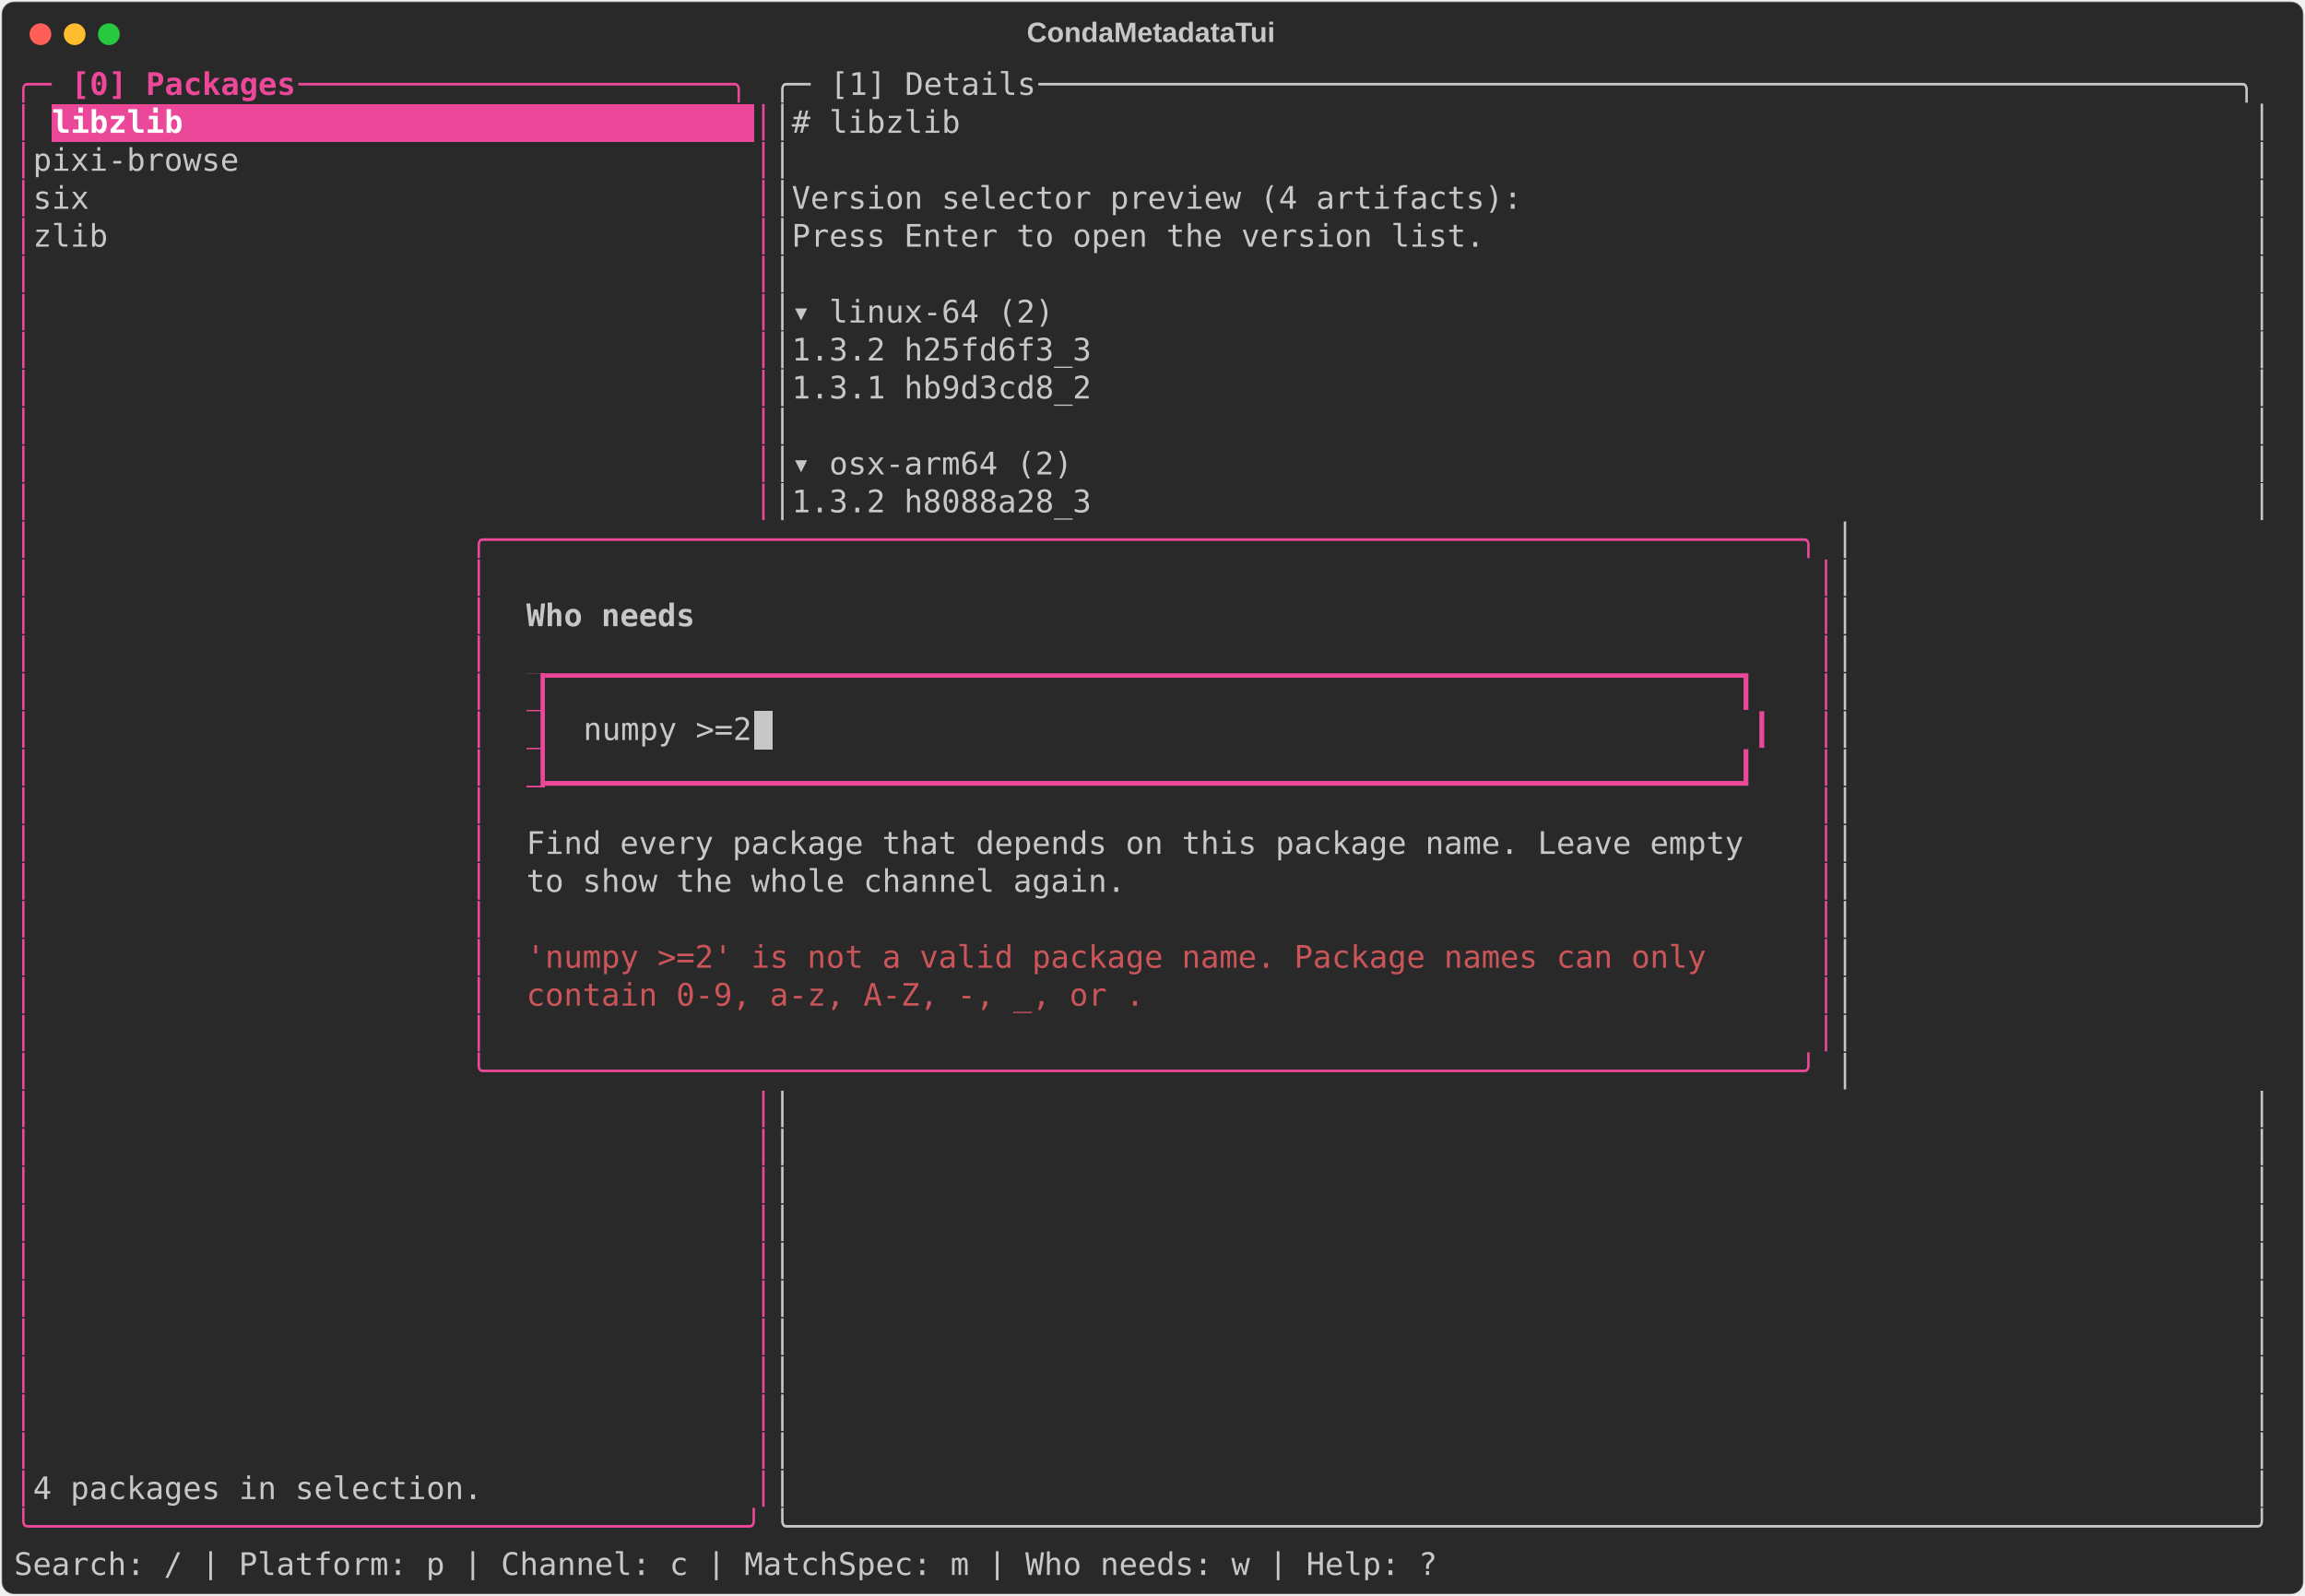
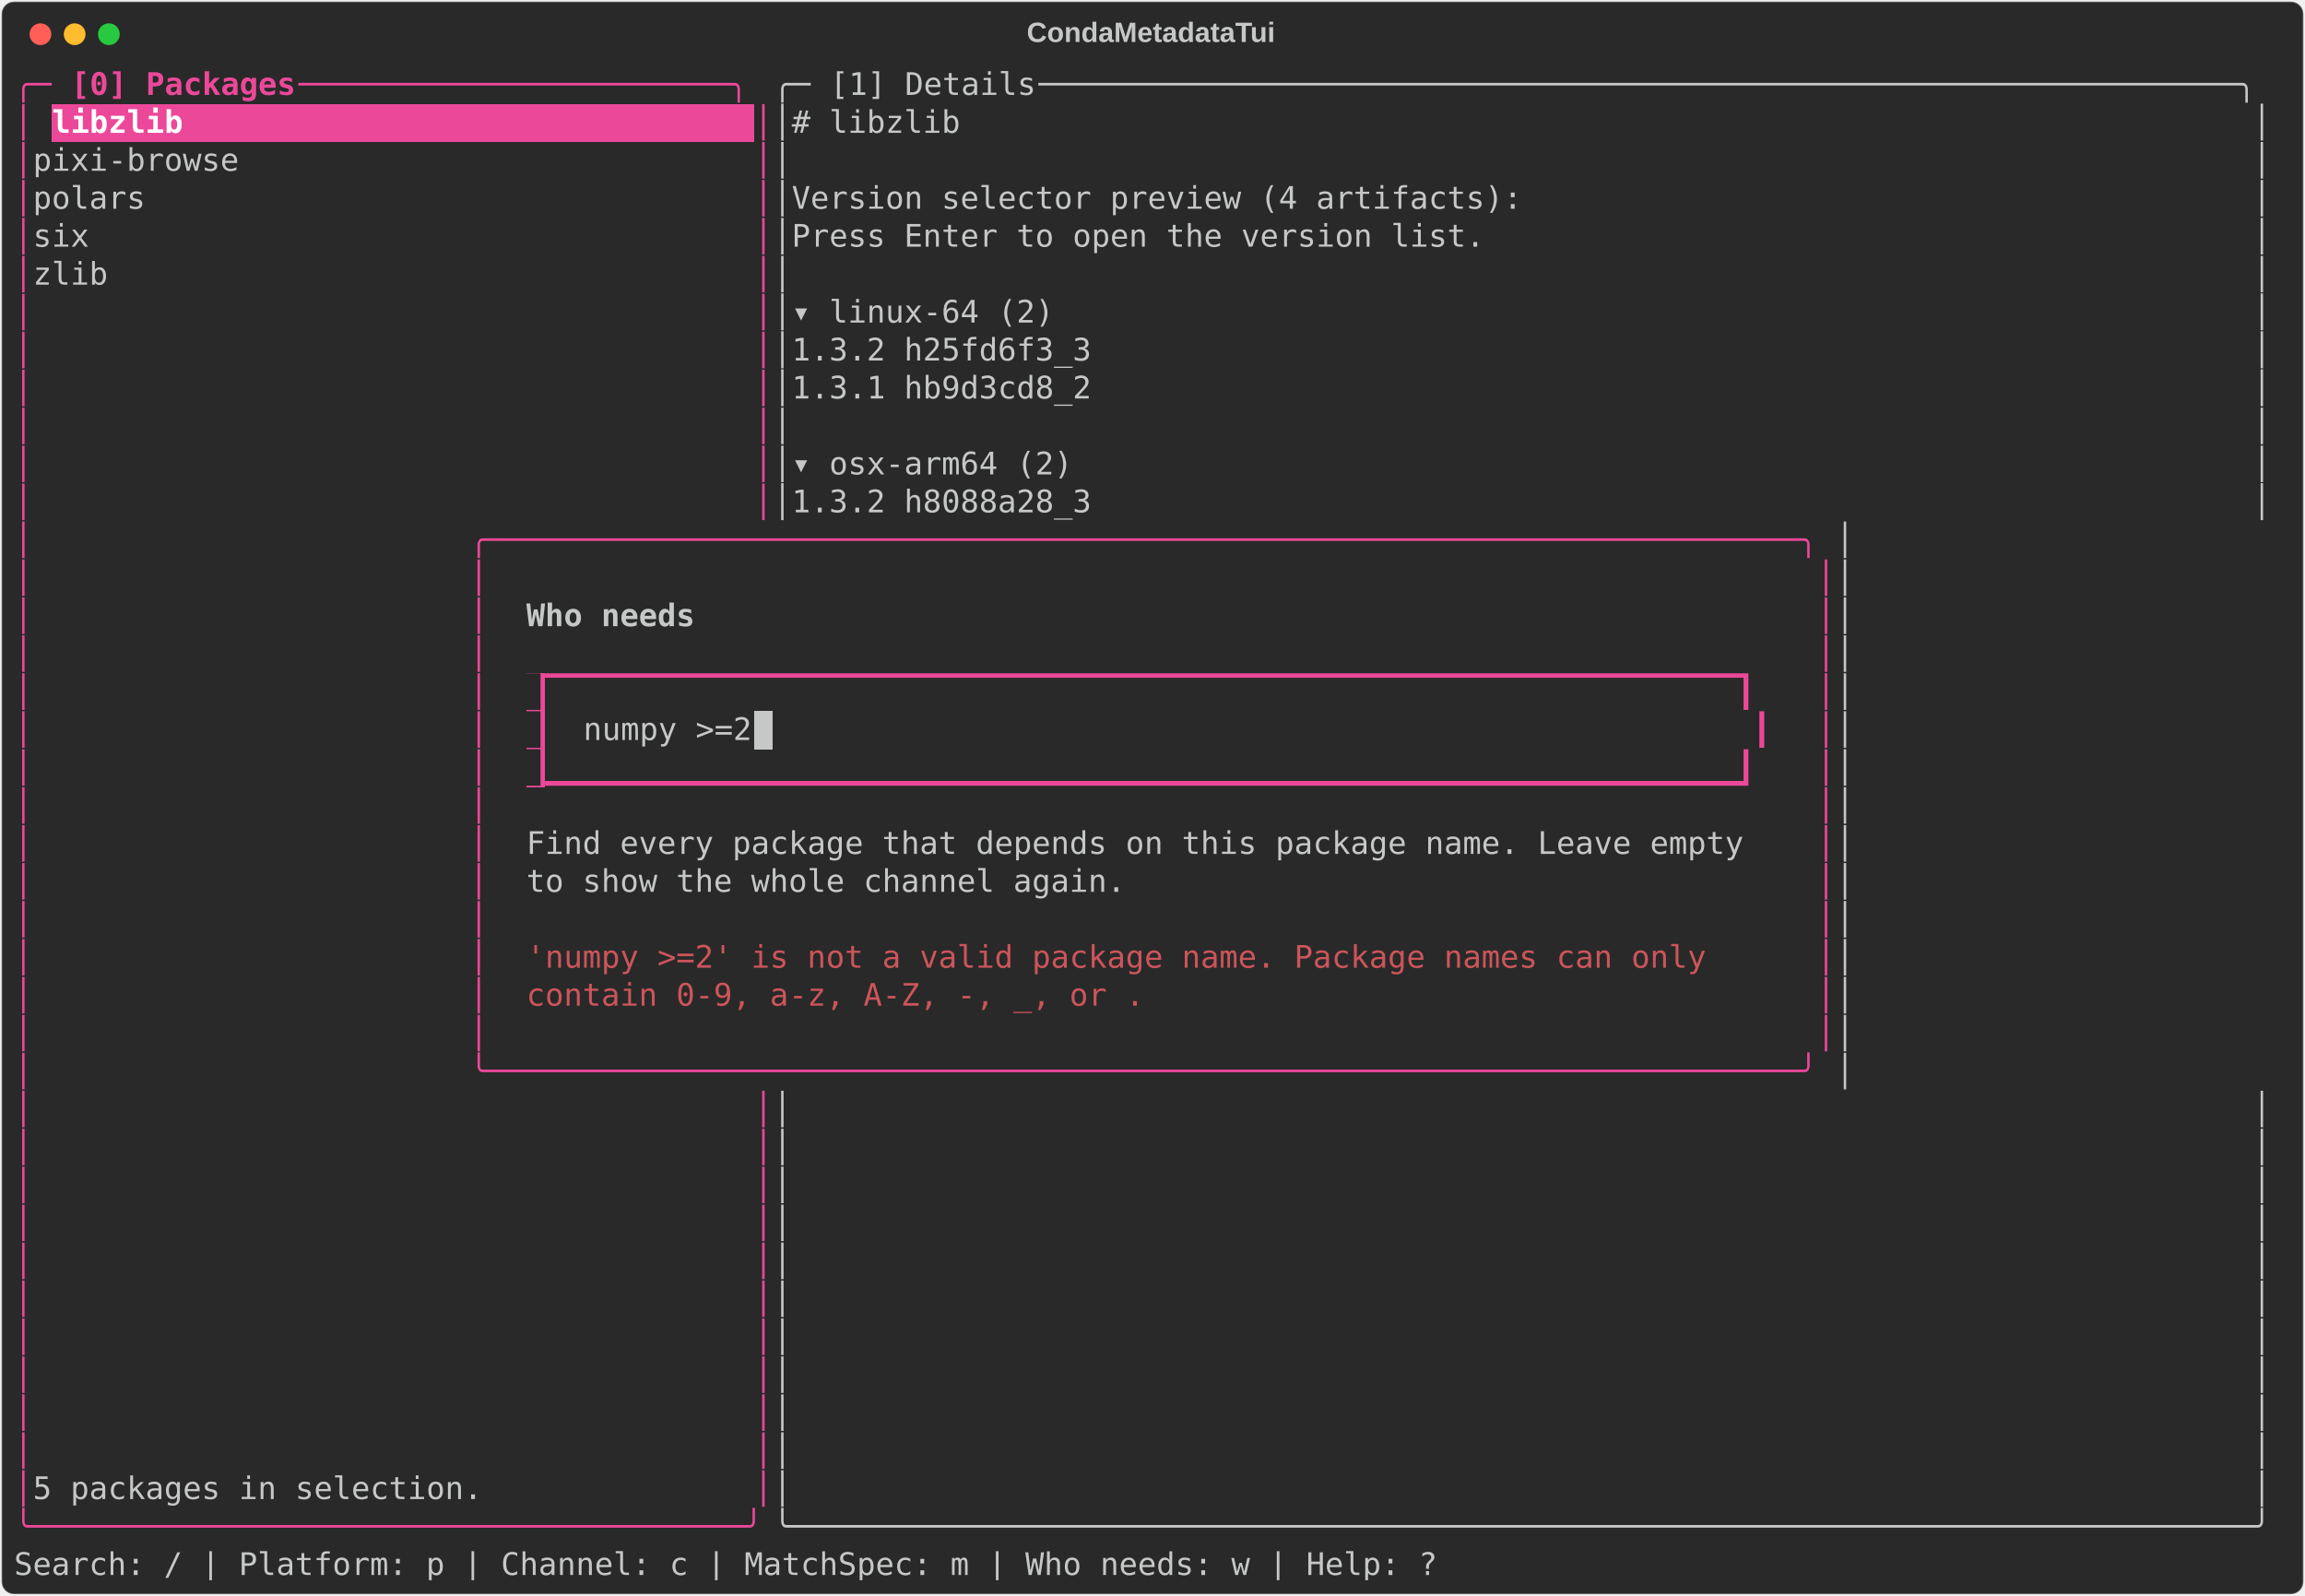
<svg xmlns="http://www.w3.org/2000/svg" class="rich-terminal" viewBox="0 0 1482 1026.0">
  <style>

    @font-face {
        font-family: "Fira Code";
        src: local("FiraCode-Regular"),
                url("https://cdnjs.cloudflare.com/ajax/libs/firacode/6.2.0/woff2/FiraCode-Regular.woff2") format("woff2"),
                url("https://cdnjs.cloudflare.com/ajax/libs/firacode/6.2.0/woff/FiraCode-Regular.woff") format("woff");
        font-style: normal;
        font-weight: 400;
    }
    @font-face {
        font-family: "Fira Code";
        src: local("FiraCode-Bold"),
                url("https://cdnjs.cloudflare.com/ajax/libs/firacode/6.2.0/woff2/FiraCode-Bold.woff2") format("woff2"),
                url("https://cdnjs.cloudflare.com/ajax/libs/firacode/6.2.0/woff/FiraCode-Bold.woff") format("woff");
        font-style: bold;
        font-weight: 700;
    }

    .terminal-matrix {
        font-family: Fira Code, monospace;
        font-size: 20px;
        line-height: 24.4px;
        font-variant-east-asian: full-width;
    }

    .terminal-title {
        font-size: 18px;
        font-weight: bold;
        font-family: arial;
    }

    .terminal-r1 { fill: #ec4899 }
.terminal-r2 { fill: #ec4899;font-weight: bold }
.terminal-r3 { fill: #c5c8c6 }
.terminal-r4 { fill: #ffffff;font-weight: bold }
.terminal-r5 { fill: #c5c8c6;font-weight: bold }
.terminal-r6 { fill: #292929 }
.terminal-r7 { fill: #4b4e55 }
.terminal-r8 { fill: #cc555a }
    </style>
  <defs>
    <clipPath id="terminal-clip-terminal">
      <rect x="0" y="0" width="1463.0" height="975.0" />
    </clipPath>
    <clipPath id="terminal-line-0">
      <rect x="0" y="1.5" width="1464" height="24.65" />
    </clipPath>
    <clipPath id="terminal-line-1">
      <rect x="0" y="25.9" width="1464" height="24.65" />
    </clipPath>
    <clipPath id="terminal-line-2">
      <rect x="0" y="50.3" width="1464" height="24.65" />
    </clipPath>
    <clipPath id="terminal-line-3">
      <rect x="0" y="74.7" width="1464" height="24.65" />
    </clipPath>
    <clipPath id="terminal-line-4">
      <rect x="0" y="99.1" width="1464" height="24.65" />
    </clipPath>
    <clipPath id="terminal-line-5">
      <rect x="0" y="123.5" width="1464" height="24.65" />
    </clipPath>
    <clipPath id="terminal-line-6">
      <rect x="0" y="147.9" width="1464" height="24.65" />
    </clipPath>
    <clipPath id="terminal-line-7">
      <rect x="0" y="172.3" width="1464" height="24.65" />
    </clipPath>
    <clipPath id="terminal-line-8">
      <rect x="0" y="196.7" width="1464" height="24.65" />
    </clipPath>
    <clipPath id="terminal-line-9">
      <rect x="0" y="221.1" width="1464" height="24.65" />
    </clipPath>
    <clipPath id="terminal-line-10">
      <rect x="0" y="245.5" width="1464" height="24.65" />
    </clipPath>
    <clipPath id="terminal-line-11">
      <rect x="0" y="269.9" width="1464" height="24.65" />
    </clipPath>
    <clipPath id="terminal-line-12">
      <rect x="0" y="294.3" width="1464" height="24.65" />
    </clipPath>
    <clipPath id="terminal-line-13">
      <rect x="0" y="318.7" width="1464" height="24.65" />
    </clipPath>
    <clipPath id="terminal-line-14">
      <rect x="0" y="343.1" width="1464" height="24.65" />
    </clipPath>
    <clipPath id="terminal-line-15">
      <rect x="0" y="367.5" width="1464" height="24.65" />
    </clipPath>
    <clipPath id="terminal-line-16">
      <rect x="0" y="391.9" width="1464" height="24.65" />
    </clipPath>
    <clipPath id="terminal-line-17">
      <rect x="0" y="416.3" width="1464" height="24.65" />
    </clipPath>
    <clipPath id="terminal-line-18">
      <rect x="0" y="440.7" width="1464" height="24.65" />
    </clipPath>
    <clipPath id="terminal-line-19">
      <rect x="0" y="465.1" width="1464" height="24.65" />
    </clipPath>
    <clipPath id="terminal-line-20">
      <rect x="0" y="489.5" width="1464" height="24.65" />
    </clipPath>
    <clipPath id="terminal-line-21">
      <rect x="0" y="513.9" width="1464" height="24.65" />
    </clipPath>
    <clipPath id="terminal-line-22">
      <rect x="0" y="538.3" width="1464" height="24.65" />
    </clipPath>
    <clipPath id="terminal-line-23">
      <rect x="0" y="562.7" width="1464" height="24.65" />
    </clipPath>
    <clipPath id="terminal-line-24">
      <rect x="0" y="587.1" width="1464" height="24.65" />
    </clipPath>
    <clipPath id="terminal-line-25">
      <rect x="0" y="611.5" width="1464" height="24.65" />
    </clipPath>
    <clipPath id="terminal-line-26">
      <rect x="0" y="635.9" width="1464" height="24.65" />
    </clipPath>
    <clipPath id="terminal-line-27">
      <rect x="0" y="660.3" width="1464" height="24.65" />
    </clipPath>
    <clipPath id="terminal-line-28">
      <rect x="0" y="684.7" width="1464" height="24.65" />
    </clipPath>
    <clipPath id="terminal-line-29">
      <rect x="0" y="709.1" width="1464" height="24.65" />
    </clipPath>
    <clipPath id="terminal-line-30">
      <rect x="0" y="733.5" width="1464" height="24.65" />
    </clipPath>
    <clipPath id="terminal-line-31">
      <rect x="0" y="757.9" width="1464" height="24.65" />
    </clipPath>
    <clipPath id="terminal-line-32">
      <rect x="0" y="782.3" width="1464" height="24.65" />
    </clipPath>
    <clipPath id="terminal-line-33">
      <rect x="0" y="806.7" width="1464" height="24.65" />
    </clipPath>
    <clipPath id="terminal-line-34">
      <rect x="0" y="831.1" width="1464" height="24.65" />
    </clipPath>
    <clipPath id="terminal-line-35">
      <rect x="0" y="855.5" width="1464" height="24.65" />
    </clipPath>
    <clipPath id="terminal-line-36">
      <rect x="0" y="879.9" width="1464" height="24.65" />
    </clipPath>
    <clipPath id="terminal-line-37">
      <rect x="0" y="904.3" width="1464" height="24.65" />
    </clipPath>
    <clipPath id="terminal-line-38">
      <rect x="0" y="928.7" width="1464" height="24.65" />
    </clipPath>
  </defs>
  <rect fill="#292929" stroke="rgba(255,255,255,0.35)" stroke-width="1" x="1" y="1" width="1480" height="1024" rx="8" />
  <text class="terminal-title" fill="#c5c8c6" text-anchor="middle" x="740" y="27">CondaMetadataTui</text>
  <g transform="translate(26,22)">
    <circle cx="0" cy="0" r="7" fill="#ff5f57" />
    <circle cx="22" cy="0" r="7" fill="#febc2e" />
    <circle cx="44" cy="0" r="7" fill="#28c840" />
  </g>
  <g transform="translate(9, 41)" clip-path="url(#terminal-clip-terminal)">
    <rect fill="#ec4899" x="24.4" y="25.9" width="451.4" height="24.65" shape-rendering="crispEdges" />
    <rect fill="#ec4899" x="329.4" y="391.9" width="12.2" height="24.65" shape-rendering="crispEdges" />
    <rect fill="#ec4899" x="329.4" y="416.3" width="12.2" height="24.65" shape-rendering="crispEdges" />
    <rect fill="#c5c8c6" x="475.8" y="416.3" width="12.2" height="24.65" shape-rendering="crispEdges" />
    <rect fill="#ec4899" x="329.4" y="440.7" width="12.2" height="24.65" shape-rendering="crispEdges" />
    <g class="terminal-matrix">
      <text class="terminal-r1" x="0" y="20" textLength="36.6" clip-path="url(#terminal-line-0)">╭─ </text>
      <text class="terminal-r2" x="36.6" y="20" textLength="146.4" clip-path="url(#terminal-line-0)">[0] Packages</text>
      <text class="terminal-r1" x="183" y="20" textLength="305" clip-path="url(#terminal-line-0)"> ───────────────────────╮</text>
      <text class="terminal-r3" x="488" y="20" textLength="36.6" clip-path="url(#terminal-line-0)">╭─ </text>
      <text class="terminal-r3" x="524.6" y="20" textLength="134.2" clip-path="url(#terminal-line-0)">[1] Details</text>
      <text class="terminal-r3" x="658.8" y="20" textLength="805.2" clip-path="url(#terminal-line-0)"> ────────────────────────────────────────────────────────────────╮</text>
      <text class="terminal-r3" x="1464" y="20" textLength="12.2" clip-path="url(#terminal-line-0)">
</text>
      <text class="terminal-r1" x="0" y="44.4" textLength="12.2" clip-path="url(#terminal-line-1)">│</text>
      <text class="terminal-r4" x="24.4" y="44.4" textLength="451.4" clip-path="url(#terminal-line-1)">libzlib                              </text>
      <text class="terminal-r1" x="475.8" y="44.4" textLength="12.2" clip-path="url(#terminal-line-1)">│</text>
      <text class="terminal-r3" x="488" y="44.4" textLength="976" clip-path="url(#terminal-line-1)">│# libzlib                                                                     │</text>
      <text class="terminal-r3" x="1464" y="44.4" textLength="12.2" clip-path="url(#terminal-line-1)">
</text>
      <text class="terminal-r1" x="0" y="68.8" textLength="12.2" clip-path="url(#terminal-line-2)">│</text>
      <text class="terminal-r3" x="12.2" y="68.8" textLength="463.6" clip-path="url(#terminal-line-2)"> pixi-browse                          </text>
      <text class="terminal-r1" x="475.8" y="68.8" textLength="12.2" clip-path="url(#terminal-line-2)">│</text>
      <text class="terminal-r3" x="488" y="68.8" textLength="976" clip-path="url(#terminal-line-2)">│                                                                              │</text>
      <text class="terminal-r3" x="1464" y="68.8" textLength="12.2" clip-path="url(#terminal-line-2)">
</text>
      <text class="terminal-r1" x="0" y="93.2" textLength="12.2" clip-path="url(#terminal-line-3)">│</text>
-       <text class="terminal-r3" x="12.2" y="93.2" textLength="463.6" clip-path="url(#terminal-line-3)"> six                                  </text>
+       <text class="terminal-r3" x="12.2" y="93.2" textLength="463.6" clip-path="url(#terminal-line-3)"> polars                               </text>
      <text class="terminal-r1" x="475.8" y="93.2" textLength="12.2" clip-path="url(#terminal-line-3)">│</text>
      <text class="terminal-r3" x="488" y="93.2" textLength="976" clip-path="url(#terminal-line-3)">│Version selector preview (4 artifacts):                                       │</text>
      <text class="terminal-r3" x="1464" y="93.2" textLength="12.2" clip-path="url(#terminal-line-3)">
</text>
      <text class="terminal-r1" x="0" y="117.6" textLength="12.2" clip-path="url(#terminal-line-4)">│</text>
-       <text class="terminal-r3" x="12.2" y="117.6" textLength="463.6" clip-path="url(#terminal-line-4)"> zlib                                 </text>
+       <text class="terminal-r3" x="12.2" y="117.6" textLength="463.6" clip-path="url(#terminal-line-4)"> six                                  </text>
      <text class="terminal-r1" x="475.8" y="117.6" textLength="12.2" clip-path="url(#terminal-line-4)">│</text>
      <text class="terminal-r3" x="488" y="117.6" textLength="976" clip-path="url(#terminal-line-4)">│Press Enter to open the version list.                                         │</text>
      <text class="terminal-r3" x="1464" y="117.6" textLength="12.2" clip-path="url(#terminal-line-4)">
</text>
      <text class="terminal-r1" x="0" y="142" textLength="12.2" clip-path="url(#terminal-line-5)">│</text>
+       <text class="terminal-r3" x="12.2" y="142" textLength="463.6" clip-path="url(#terminal-line-5)"> zlib                                 </text>
      <text class="terminal-r1" x="475.8" y="142" textLength="12.2" clip-path="url(#terminal-line-5)">│</text>
      <text class="terminal-r3" x="488" y="142" textLength="976" clip-path="url(#terminal-line-5)">│                                                                              │</text>
      <text class="terminal-r3" x="1464" y="142" textLength="12.2" clip-path="url(#terminal-line-5)">
</text>
      <text class="terminal-r1" x="0" y="166.4" textLength="12.2" clip-path="url(#terminal-line-6)">│</text>
      <text class="terminal-r1" x="475.8" y="166.4" textLength="12.2" clip-path="url(#terminal-line-6)">│</text>
      <text class="terminal-r3" x="488" y="166.4" textLength="976" clip-path="url(#terminal-line-6)">│▾ linux-64 (2)                                                                │</text>
      <text class="terminal-r3" x="1464" y="166.4" textLength="12.2" clip-path="url(#terminal-line-6)">
</text>
      <text class="terminal-r1" x="0" y="190.8" textLength="12.2" clip-path="url(#terminal-line-7)">│</text>
      <text class="terminal-r1" x="475.8" y="190.8" textLength="12.2" clip-path="url(#terminal-line-7)">│</text>
      <text class="terminal-r3" x="488" y="190.8" textLength="976" clip-path="url(#terminal-line-7)">│1.3.2 h25fd6f3_3                                                              │</text>
      <text class="terminal-r3" x="1464" y="190.8" textLength="12.2" clip-path="url(#terminal-line-7)">
</text>
      <text class="terminal-r1" x="0" y="215.2" textLength="12.2" clip-path="url(#terminal-line-8)">│</text>
      <text class="terminal-r1" x="475.8" y="215.2" textLength="12.2" clip-path="url(#terminal-line-8)">│</text>
      <text class="terminal-r3" x="488" y="215.2" textLength="976" clip-path="url(#terminal-line-8)">│1.3.1 hb9d3cd8_2                                                              │</text>
      <text class="terminal-r3" x="1464" y="215.2" textLength="12.2" clip-path="url(#terminal-line-8)">
</text>
      <text class="terminal-r1" x="0" y="239.6" textLength="12.2" clip-path="url(#terminal-line-9)">│</text>
      <text class="terminal-r1" x="475.8" y="239.6" textLength="12.2" clip-path="url(#terminal-line-9)">│</text>
      <text class="terminal-r3" x="488" y="239.6" textLength="976" clip-path="url(#terminal-line-9)">│                                                                              │</text>
      <text class="terminal-r3" x="1464" y="239.6" textLength="12.2" clip-path="url(#terminal-line-9)">
</text>
      <text class="terminal-r1" x="0" y="264" textLength="12.2" clip-path="url(#terminal-line-10)">│</text>
      <text class="terminal-r1" x="475.8" y="264" textLength="12.2" clip-path="url(#terminal-line-10)">│</text>
      <text class="terminal-r3" x="488" y="264" textLength="976" clip-path="url(#terminal-line-10)">│▾ osx-arm64 (2)                                                               │</text>
      <text class="terminal-r3" x="1464" y="264" textLength="12.2" clip-path="url(#terminal-line-10)">
</text>
      <text class="terminal-r1" x="0" y="288.4" textLength="12.2" clip-path="url(#terminal-line-11)">│</text>
      <text class="terminal-r1" x="475.8" y="288.4" textLength="12.2" clip-path="url(#terminal-line-11)">│</text>
      <text class="terminal-r3" x="488" y="288.4" textLength="976" clip-path="url(#terminal-line-11)">│1.3.2 h8088a28_3                                                              │</text>
      <text class="terminal-r3" x="1464" y="288.4" textLength="12.2" clip-path="url(#terminal-line-11)">
</text>
      <text class="terminal-r1" x="0" y="312.8" textLength="12.2" clip-path="url(#terminal-line-12)">│</text>
      <text class="terminal-r1" x="292.8" y="312.8" textLength="878.4" clip-path="url(#terminal-line-12)">╭──────────────────────────────────────────────────────────────────────╮</text>
      <text class="terminal-r3" x="1171.2" y="312.8" textLength="292.8" clip-path="url(#terminal-line-12)">                       │</text>
      <text class="terminal-r3" x="1464" y="312.8" textLength="12.2" clip-path="url(#terminal-line-12)">
</text>
      <text class="terminal-r1" x="0" y="337.2" textLength="12.2" clip-path="url(#terminal-line-13)">│</text>
      <text class="terminal-r1" x="292.8" y="337.2" textLength="12.2" clip-path="url(#terminal-line-13)">│</text>
      <text class="terminal-r1" x="1159" y="337.2" textLength="12.2" clip-path="url(#terminal-line-13)">│</text>
      <text class="terminal-r3" x="1171.2" y="337.2" textLength="292.8" clip-path="url(#terminal-line-13)">                       │</text>
      <text class="terminal-r3" x="1464" y="337.2" textLength="12.2" clip-path="url(#terminal-line-13)">
</text>
      <text class="terminal-r1" x="0" y="361.6" textLength="12.2" clip-path="url(#terminal-line-14)">│</text>
      <text class="terminal-r1" x="292.8" y="361.6" textLength="12.2" clip-path="url(#terminal-line-14)">│</text>
      <text class="terminal-r5" x="329.4" y="361.6" textLength="109.8" clip-path="url(#terminal-line-14)">Who needs</text>
      <text class="terminal-r1" x="1159" y="361.6" textLength="12.2" clip-path="url(#terminal-line-14)">│</text>
      <text class="terminal-r3" x="1171.2" y="361.6" textLength="292.8" clip-path="url(#terminal-line-14)">                       │</text>
      <text class="terminal-r3" x="1464" y="361.6" textLength="12.2" clip-path="url(#terminal-line-14)">
</text>
      <text class="terminal-r1" x="0" y="386" textLength="12.2" clip-path="url(#terminal-line-15)">│</text>
      <text class="terminal-r1" x="292.8" y="386" textLength="12.2" clip-path="url(#terminal-line-15)">│</text>
      <text class="terminal-r1" x="1159" y="386" textLength="12.2" clip-path="url(#terminal-line-15)">│</text>
      <text class="terminal-r3" x="1171.2" y="386" textLength="292.8" clip-path="url(#terminal-line-15)">                       │</text>
      <text class="terminal-r3" x="1464" y="386" textLength="12.2" clip-path="url(#terminal-line-15)">
</text>
      <text class="terminal-r1" x="0" y="410.4" textLength="12.2" clip-path="url(#terminal-line-16)">│</text>
      <text class="terminal-r1" x="292.8" y="410.4" textLength="12.2" clip-path="url(#terminal-line-16)">│</text>
      <text class="terminal-r6" x="329.4" y="410.4" textLength="12.2" clip-path="url(#terminal-line-16)">▊</text>
      <text class="terminal-r1" x="341.6" y="410.4" textLength="793" clip-path="url(#terminal-line-16)">▔▔▔▔▔▔▔▔▔▔▔▔▔▔▔▔▔▔▔▔▔▔▔▔▔▔▔▔▔▔▔▔▔▔▔▔▔▔▔▔▔▔▔▔▔▔▔▔▔▔▔▔▔▔▔▔▔▔▔▔▔▔▔▔▎</text>
      <text class="terminal-r1" x="1159" y="410.4" textLength="12.2" clip-path="url(#terminal-line-16)">│</text>
      <text class="terminal-r3" x="1171.2" y="410.4" textLength="292.8" clip-path="url(#terminal-line-16)">                       │</text>
      <text class="terminal-r3" x="1464" y="410.4" textLength="12.2" clip-path="url(#terminal-line-16)">
</text>
      <text class="terminal-r1" x="0" y="434.8" textLength="12.2" clip-path="url(#terminal-line-17)">│</text>
      <text class="terminal-r1" x="292.8" y="434.8" textLength="12.2" clip-path="url(#terminal-line-17)">│</text>
      <text class="terminal-r6" x="329.4" y="434.8" textLength="12.2" clip-path="url(#terminal-line-17)">▊</text>
      <text class="terminal-r3" x="366" y="434.8" textLength="109.8" clip-path="url(#terminal-line-17)">numpy &gt;=2</text>
      <text class="terminal-r1" x="1122.4" y="434.8" textLength="12.2" clip-path="url(#terminal-line-17)">▎</text>
      <text class="terminal-r1" x="1159" y="434.8" textLength="12.2" clip-path="url(#terminal-line-17)">│</text>
      <text class="terminal-r3" x="1171.2" y="434.8" textLength="292.8" clip-path="url(#terminal-line-17)">                       │</text>
      <text class="terminal-r3" x="1464" y="434.8" textLength="12.2" clip-path="url(#terminal-line-17)">
</text>
      <text class="terminal-r1" x="0" y="459.2" textLength="12.2" clip-path="url(#terminal-line-18)">│</text>
      <text class="terminal-r1" x="292.8" y="459.2" textLength="12.2" clip-path="url(#terminal-line-18)">│</text>
      <text class="terminal-r6" x="329.4" y="459.2" textLength="12.2" clip-path="url(#terminal-line-18)">▊</text>
      <text class="terminal-r1" x="341.6" y="459.2" textLength="793" clip-path="url(#terminal-line-18)">▁▁▁▁▁▁▁▁▁▁▁▁▁▁▁▁▁▁▁▁▁▁▁▁▁▁▁▁▁▁▁▁▁▁▁▁▁▁▁▁▁▁▁▁▁▁▁▁▁▁▁▁▁▁▁▁▁▁▁▁▁▁▁▁▎</text>
      <text class="terminal-r1" x="1159" y="459.2" textLength="12.2" clip-path="url(#terminal-line-18)">│</text>
      <text class="terminal-r3" x="1171.2" y="459.2" textLength="292.8" clip-path="url(#terminal-line-18)">                       │</text>
      <text class="terminal-r3" x="1464" y="459.2" textLength="12.2" clip-path="url(#terminal-line-18)">
</text>
      <text class="terminal-r1" x="0" y="483.6" textLength="12.2" clip-path="url(#terminal-line-19)">│</text>
      <text class="terminal-r1" x="292.8" y="483.6" textLength="12.2" clip-path="url(#terminal-line-19)">│</text>
      <text class="terminal-r1" x="1159" y="483.6" textLength="12.2" clip-path="url(#terminal-line-19)">│</text>
      <text class="terminal-r3" x="1171.2" y="483.6" textLength="292.8" clip-path="url(#terminal-line-19)">                       │</text>
      <text class="terminal-r3" x="1464" y="483.6" textLength="12.2" clip-path="url(#terminal-line-19)">
</text>
      <text class="terminal-r1" x="0" y="508" textLength="12.2" clip-path="url(#terminal-line-20)">│</text>
      <text class="terminal-r1" x="292.8" y="508" textLength="12.2" clip-path="url(#terminal-line-20)">│</text>
      <text class="terminal-r3" x="329.4" y="508" textLength="793" clip-path="url(#terminal-line-20)">Find every package that depends on this package name. Leave empty</text>
      <text class="terminal-r1" x="1159" y="508" textLength="12.2" clip-path="url(#terminal-line-20)">│</text>
      <text class="terminal-r3" x="1171.2" y="508" textLength="292.8" clip-path="url(#terminal-line-20)">                       │</text>
      <text class="terminal-r3" x="1464" y="508" textLength="12.2" clip-path="url(#terminal-line-20)">
</text>
      <text class="terminal-r1" x="0" y="532.4" textLength="12.2" clip-path="url(#terminal-line-21)">│</text>
      <text class="terminal-r1" x="292.8" y="532.4" textLength="12.2" clip-path="url(#terminal-line-21)">│</text>
      <text class="terminal-r3" x="329.4" y="532.4" textLength="390.4" clip-path="url(#terminal-line-21)">to show the whole channel again.</text>
      <text class="terminal-r1" x="1159" y="532.4" textLength="12.2" clip-path="url(#terminal-line-21)">│</text>
      <text class="terminal-r3" x="1171.2" y="532.4" textLength="292.8" clip-path="url(#terminal-line-21)">                       │</text>
      <text class="terminal-r3" x="1464" y="532.4" textLength="12.2" clip-path="url(#terminal-line-21)">
</text>
      <text class="terminal-r1" x="0" y="556.8" textLength="12.2" clip-path="url(#terminal-line-22)">│</text>
      <text class="terminal-r1" x="292.8" y="556.8" textLength="12.2" clip-path="url(#terminal-line-22)">│</text>
      <text class="terminal-r1" x="1159" y="556.8" textLength="12.2" clip-path="url(#terminal-line-22)">│</text>
      <text class="terminal-r3" x="1171.2" y="556.8" textLength="292.8" clip-path="url(#terminal-line-22)">                       │</text>
      <text class="terminal-r3" x="1464" y="556.8" textLength="12.2" clip-path="url(#terminal-line-22)">
</text>
      <text class="terminal-r1" x="0" y="581.2" textLength="12.2" clip-path="url(#terminal-line-23)">│</text>
      <text class="terminal-r1" x="292.8" y="581.2" textLength="12.2" clip-path="url(#terminal-line-23)">│</text>
      <text class="terminal-r8" x="329.4" y="581.2" textLength="768.6" clip-path="url(#terminal-line-23)">'numpy &gt;=2' is not a valid package name. Package names can only</text>
      <text class="terminal-r1" x="1159" y="581.2" textLength="12.2" clip-path="url(#terminal-line-23)">│</text>
      <text class="terminal-r3" x="1171.2" y="581.2" textLength="292.8" clip-path="url(#terminal-line-23)">                       │</text>
      <text class="terminal-r3" x="1464" y="581.2" textLength="12.2" clip-path="url(#terminal-line-23)">
</text>
      <text class="terminal-r1" x="0" y="605.6" textLength="12.2" clip-path="url(#terminal-line-24)">│</text>
      <text class="terminal-r1" x="292.8" y="605.6" textLength="12.2" clip-path="url(#terminal-line-24)">│</text>
      <text class="terminal-r8" x="329.4" y="605.6" textLength="402.6" clip-path="url(#terminal-line-24)">contain 0-9, a-z, A-Z, -, _, or .</text>
      <text class="terminal-r1" x="1159" y="605.6" textLength="12.2" clip-path="url(#terminal-line-24)">│</text>
      <text class="terminal-r3" x="1171.2" y="605.6" textLength="292.8" clip-path="url(#terminal-line-24)">                       │</text>
      <text class="terminal-r3" x="1464" y="605.6" textLength="12.2" clip-path="url(#terminal-line-24)">
</text>
      <text class="terminal-r1" x="0" y="630" textLength="12.2" clip-path="url(#terminal-line-25)">│</text>
      <text class="terminal-r1" x="292.8" y="630" textLength="12.2" clip-path="url(#terminal-line-25)">│</text>
      <text class="terminal-r1" x="1159" y="630" textLength="12.2" clip-path="url(#terminal-line-25)">│</text>
      <text class="terminal-r3" x="1171.2" y="630" textLength="292.8" clip-path="url(#terminal-line-25)">                       │</text>
      <text class="terminal-r3" x="1464" y="630" textLength="12.2" clip-path="url(#terminal-line-25)">
</text>
      <text class="terminal-r1" x="0" y="654.4" textLength="12.2" clip-path="url(#terminal-line-26)">│</text>
      <text class="terminal-r1" x="292.8" y="654.4" textLength="878.4" clip-path="url(#terminal-line-26)">╰──────────────────────────────────────────────────────────────────────╯</text>
      <text class="terminal-r3" x="1171.2" y="654.4" textLength="292.8" clip-path="url(#terminal-line-26)">                       │</text>
      <text class="terminal-r3" x="1464" y="654.4" textLength="12.2" clip-path="url(#terminal-line-26)">
</text>
      <text class="terminal-r1" x="0" y="678.8" textLength="12.2" clip-path="url(#terminal-line-27)">│</text>
      <text class="terminal-r1" x="475.8" y="678.8" textLength="12.2" clip-path="url(#terminal-line-27)">│</text>
      <text class="terminal-r3" x="488" y="678.8" textLength="976" clip-path="url(#terminal-line-27)">│                                                                              │</text>
      <text class="terminal-r3" x="1464" y="678.8" textLength="12.2" clip-path="url(#terminal-line-27)">
</text>
      <text class="terminal-r1" x="0" y="703.2" textLength="12.2" clip-path="url(#terminal-line-28)">│</text>
      <text class="terminal-r1" x="475.8" y="703.2" textLength="12.2" clip-path="url(#terminal-line-28)">│</text>
      <text class="terminal-r3" x="488" y="703.2" textLength="976" clip-path="url(#terminal-line-28)">│                                                                              │</text>
      <text class="terminal-r3" x="1464" y="703.2" textLength="12.2" clip-path="url(#terminal-line-28)">
</text>
      <text class="terminal-r1" x="0" y="727.6" textLength="12.2" clip-path="url(#terminal-line-29)">│</text>
      <text class="terminal-r1" x="475.8" y="727.6" textLength="12.2" clip-path="url(#terminal-line-29)">│</text>
      <text class="terminal-r3" x="488" y="727.6" textLength="976" clip-path="url(#terminal-line-29)">│                                                                              │</text>
      <text class="terminal-r3" x="1464" y="727.6" textLength="12.2" clip-path="url(#terminal-line-29)">
</text>
      <text class="terminal-r1" x="0" y="752" textLength="12.2" clip-path="url(#terminal-line-30)">│</text>
      <text class="terminal-r1" x="475.8" y="752" textLength="12.2" clip-path="url(#terminal-line-30)">│</text>
      <text class="terminal-r3" x="488" y="752" textLength="976" clip-path="url(#terminal-line-30)">│                                                                              │</text>
      <text class="terminal-r3" x="1464" y="752" textLength="12.2" clip-path="url(#terminal-line-30)">
</text>
      <text class="terminal-r1" x="0" y="776.4" textLength="12.2" clip-path="url(#terminal-line-31)">│</text>
      <text class="terminal-r1" x="475.8" y="776.4" textLength="12.2" clip-path="url(#terminal-line-31)">│</text>
      <text class="terminal-r3" x="488" y="776.4" textLength="976" clip-path="url(#terminal-line-31)">│                                                                              │</text>
      <text class="terminal-r3" x="1464" y="776.4" textLength="12.2" clip-path="url(#terminal-line-31)">
</text>
      <text class="terminal-r1" x="0" y="800.8" textLength="12.2" clip-path="url(#terminal-line-32)">│</text>
      <text class="terminal-r1" x="475.8" y="800.8" textLength="12.2" clip-path="url(#terminal-line-32)">│</text>
      <text class="terminal-r3" x="488" y="800.8" textLength="976" clip-path="url(#terminal-line-32)">│                                                                              │</text>
      <text class="terminal-r3" x="1464" y="800.8" textLength="12.2" clip-path="url(#terminal-line-32)">
</text>
      <text class="terminal-r1" x="0" y="825.2" textLength="12.2" clip-path="url(#terminal-line-33)">│</text>
      <text class="terminal-r1" x="475.8" y="825.2" textLength="12.2" clip-path="url(#terminal-line-33)">│</text>
      <text class="terminal-r3" x="488" y="825.2" textLength="976" clip-path="url(#terminal-line-33)">│                                                                              │</text>
      <text class="terminal-r3" x="1464" y="825.2" textLength="12.2" clip-path="url(#terminal-line-33)">
</text>
      <text class="terminal-r1" x="0" y="849.6" textLength="12.2" clip-path="url(#terminal-line-34)">│</text>
      <text class="terminal-r1" x="475.8" y="849.6" textLength="12.2" clip-path="url(#terminal-line-34)">│</text>
      <text class="terminal-r3" x="488" y="849.6" textLength="976" clip-path="url(#terminal-line-34)">│                                                                              │</text>
      <text class="terminal-r3" x="1464" y="849.6" textLength="12.2" clip-path="url(#terminal-line-34)">
</text>
      <text class="terminal-r1" x="0" y="874" textLength="12.2" clip-path="url(#terminal-line-35)">│</text>
      <text class="terminal-r1" x="475.8" y="874" textLength="12.2" clip-path="url(#terminal-line-35)">│</text>
      <text class="terminal-r3" x="488" y="874" textLength="976" clip-path="url(#terminal-line-35)">│                                                                              │</text>
      <text class="terminal-r3" x="1464" y="874" textLength="12.2" clip-path="url(#terminal-line-35)">
</text>
      <text class="terminal-r1" x="0" y="898.4" textLength="12.2" clip-path="url(#terminal-line-36)">│</text>
      <text class="terminal-r1" x="475.8" y="898.4" textLength="12.2" clip-path="url(#terminal-line-36)">│</text>
      <text class="terminal-r3" x="488" y="898.4" textLength="976" clip-path="url(#terminal-line-36)">│                                                                              │</text>
      <text class="terminal-r3" x="1464" y="898.4" textLength="12.2" clip-path="url(#terminal-line-36)">
</text>
      <text class="terminal-r1" x="0" y="922.8" textLength="12.2" clip-path="url(#terminal-line-37)">│</text>
-       <text class="terminal-r3" x="12.2" y="922.8" textLength="463.6" clip-path="url(#terminal-line-37)">4 packages in selection.              </text>
+       <text class="terminal-r3" x="12.2" y="922.8" textLength="463.6" clip-path="url(#terminal-line-37)">5 packages in selection.              </text>
      <text class="terminal-r1" x="475.8" y="922.8" textLength="12.2" clip-path="url(#terminal-line-37)">│</text>
      <text class="terminal-r3" x="488" y="922.8" textLength="976" clip-path="url(#terminal-line-37)">│                                                                              │</text>
      <text class="terminal-r3" x="1464" y="922.8" textLength="12.2" clip-path="url(#terminal-line-37)">
</text>
      <text class="terminal-r1" x="0" y="947.2" textLength="488" clip-path="url(#terminal-line-38)">╰──────────────────────────────────────╯</text>
      <text class="terminal-r3" x="488" y="947.2" textLength="976" clip-path="url(#terminal-line-38)">╰──────────────────────────────────────────────────────────────────────────────╯</text>
      <text class="terminal-r3" x="1464" y="947.2" textLength="12.2" clip-path="url(#terminal-line-38)">
</text>
      <text class="terminal-r3" x="0" y="971.6" textLength="1464" clip-path="url(#terminal-line-39)">Search: / | Platform: p | Channel: c | MatchSpec: m | Who needs: w | Help: ?                                            </text>
    </g>
  </g>
</svg>
